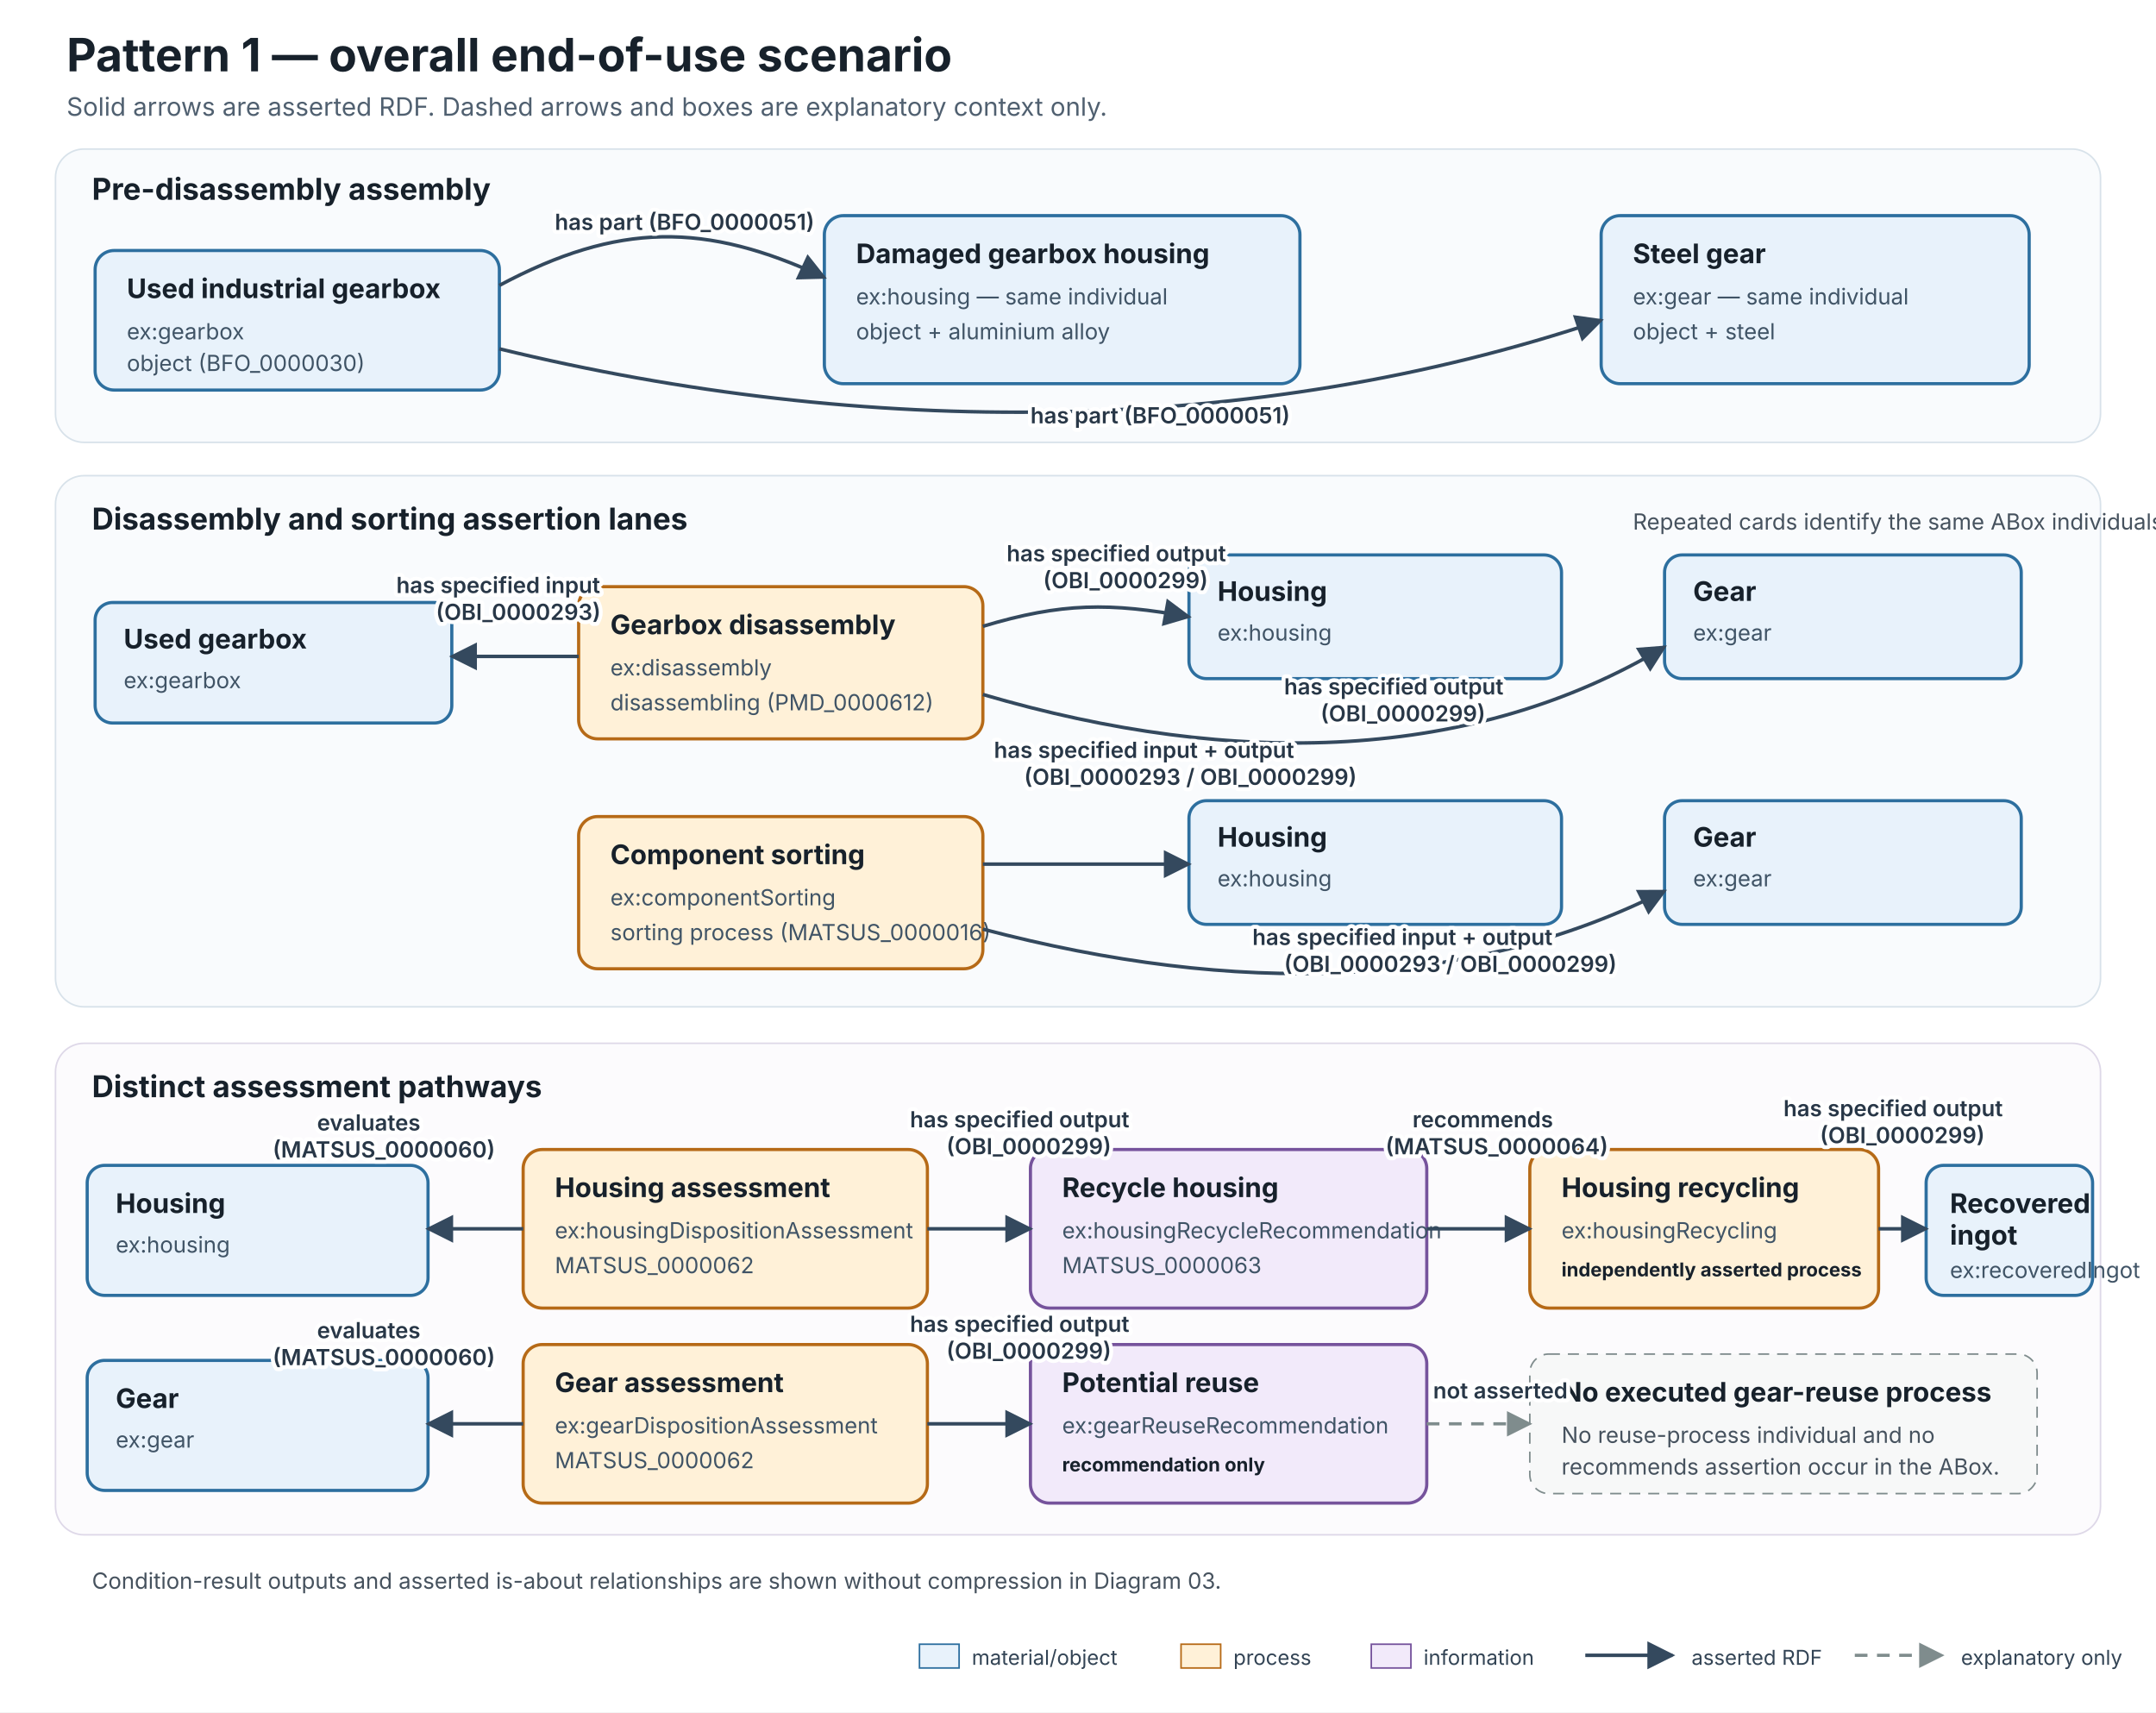
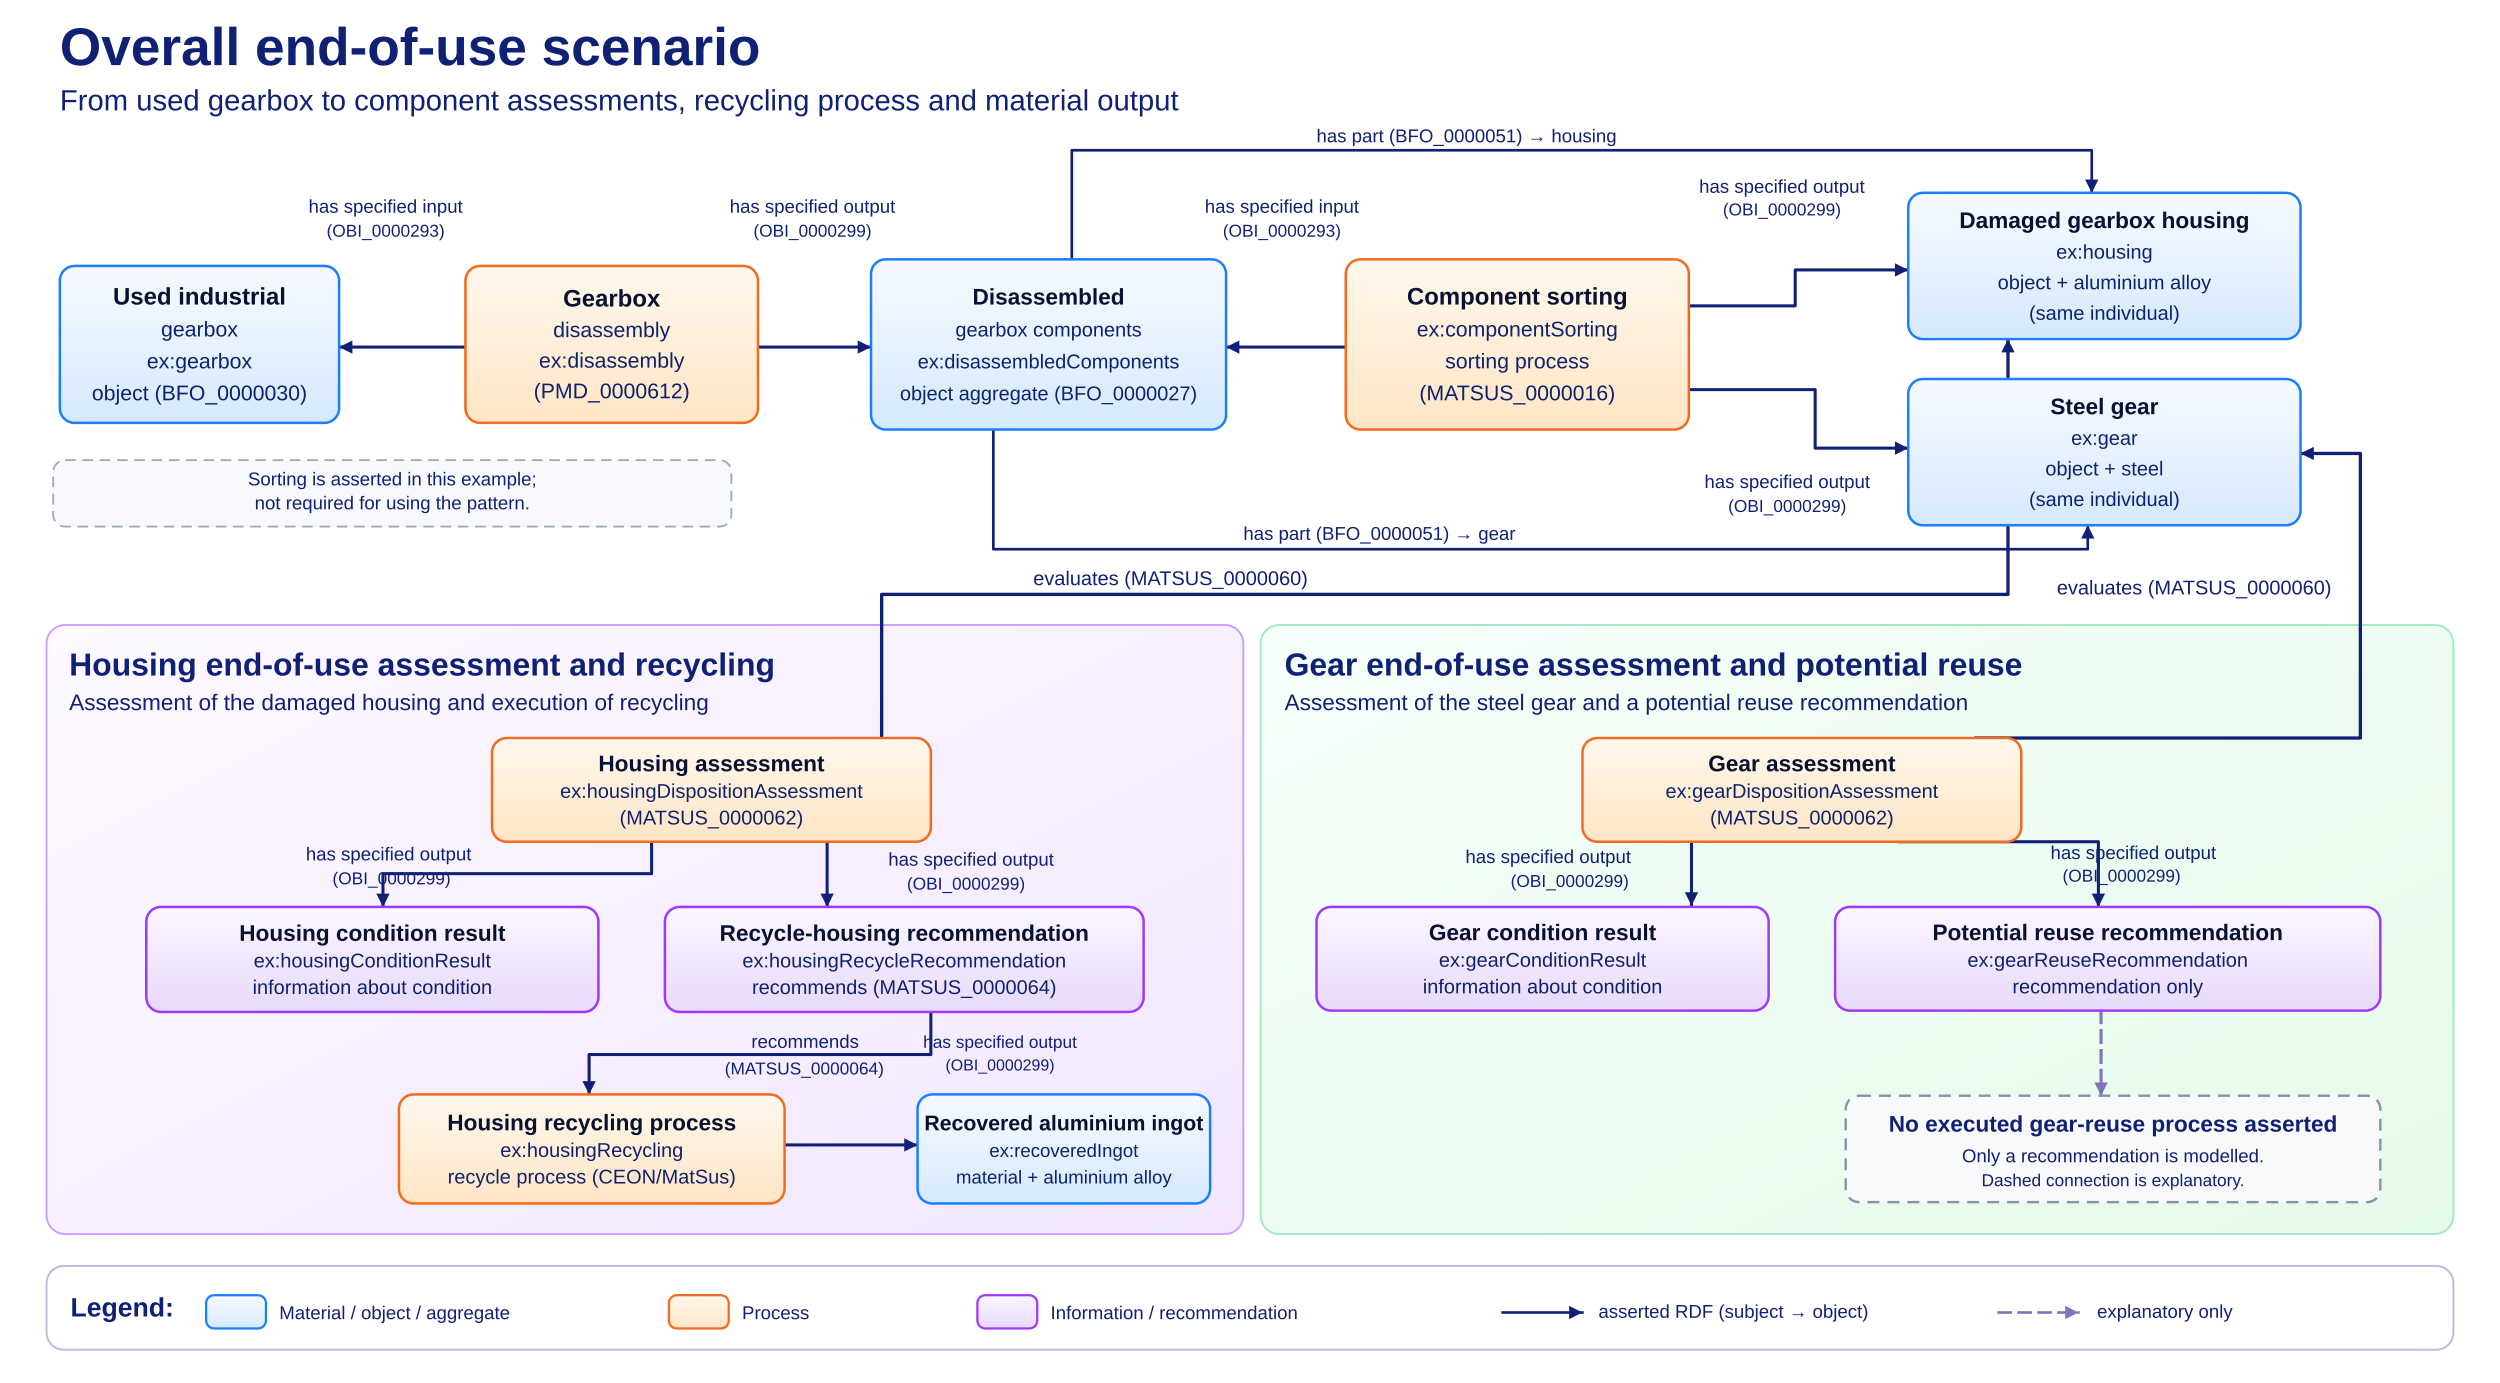
- <svg xmlns="http://www.w3.org/2000/svg" width="1360" height="1080" viewBox="0 0 1360 1080" role="img" aria-labelledby="title desc">
+ <svg xmlns="http://www.w3.org/2000/svg" baseProfile="full" height="1040px" version="1.1" viewBox="0 0 1880 1040" width="1880px">
  <defs>
-     <marker id="arrow" viewBox="0 0 10 10" refX="9" refY="5" markerWidth="8" markerHeight="8" orient="auto">
-       <path d="M0 0L10 5L0 10z" fill="#34495e" />
+     <marker id="arrow" markerHeight="10" markerUnits="userSpaceOnUse" markerWidth="12" orient="auto" refX="10" refY="5">
+       <path d="M0 0 L10 5 L0 10 Z" fill="#102074" />
    </marker>
-     <marker id="arrowNote" viewBox="0 0 10 10" refX="9" refY="5" markerWidth="8" markerHeight="8" orient="auto">
-       <path d="M0 0L10 5L0 10z" fill="#7f8c8d" />
+     <marker id="arrow-dashed" markerHeight="10" markerUnits="userSpaceOnUse" markerWidth="12" orient="auto" refX="10" refY="5">
+       <path d="M0 0 L10 5 L0 10 Z" fill="#8172bb" />
    </marker>
-     <style>
-       text{font-family:Inter,Segoe UI,Arial,sans-serif;fill:#17212b}
-       .title{font-size:29px;font-weight:700}.subtitle{font-size:16px;fill:#506070}
-       .panelTitle{font-size:19px;font-weight:700}.name{font-size:17px;font-weight:700}
-       .type{font-size:14px;fill:#405466}.note{font-size:14px;fill:#46525e}
-       .edgeLabel{font-size:14px;font-weight:600;fill:#283747;paint-order:stroke;stroke:#fff;stroke-width:5px;stroke-linejoin:round}
-       .legend{font-size:13px;fill:#334455}.badge{font-size:12px;font-weight:700}
-       .material{fill:#e8f2fb;stroke:#2d6f9f}.process{fill:#fff1d8;stroke:#b66a17}
-       .info{fill:#f2eafa;stroke:#76539c}.annotation{fill:#f7f8f8;stroke:#7f8c8d;stroke-dasharray:7 5}
-       .node{stroke-width:2}.edge{fill:none;stroke:#34495e;stroke-width:2.2;marker-end:url(#arrow)}
-       .narrative{fill:none;stroke:#7f8c8d;stroke-width:2;stroke-dasharray:8 6;marker-end:url(#arrowNote)}
-     </style>
+     <linearGradient id="matgrad" x1="0%" x2="0%" y1="0%" y2="100%">
+       <stop offset="0%" stop-color="#f6faff" />
+       <stop offset="100%" stop-color="#d6e9fe" />
+     </linearGradient>
+     <linearGradient id="procgrad" x1="0%" x2="0%" y1="0%" y2="100%">
+       <stop offset="0%" stop-color="#fff8ed" />
+       <stop offset="100%" stop-color="#ffe5c5" />
+     </linearGradient>
+     <linearGradient id="infograd" x1="0%" x2="0%" y1="0%" y2="100%">
+       <stop offset="0%" stop-color="#fbf7ff" />
+       <stop offset="100%" stop-color="#e8d9fb" />
+     </linearGradient>
+     <linearGradient id="panell" x1="0%" x2="100%" y1="0%" y2="100%">
+       <stop offset="0%" stop-color="#fdf9ff" />
+       <stop offset="100%" stop-color="#f2e7ff" />
+     </linearGradient>
+     <linearGradient id="panelr" x1="0%" x2="100%" y1="0%" y2="100%">
+       <stop offset="0%" stop-color="#f7fffa" />
+       <stop offset="100%" stop-color="#e4fae9" />
+     </linearGradient>
  </defs>
-   <rect width="1360" height="1080" fill="#fff" />
-   <text class="title" x="42" y="45">Pattern 1 — overall end-of-use scenario</text>
-   <text class="subtitle" x="42" y="73">Solid arrows are asserted RDF. Dashed arrows and boxes are explanatory context only.</text>
-   <rect x="35" y="94" width="1290" height="185" rx="18" fill="#f9fbfd" stroke="#d8e2ea" />
-   <text class="panelTitle" x="58" y="126">Pre-disassembly assembly</text>
-   <g id="assembly-gearbox">
-     <rect class="node material" x="60" y="158" width="255" height="88" rx="12" />
-     <text class="name" x="80" y="188">Used industrial gearbox</text>
-     <text class="type" x="80" y="214">ex:gearbox</text>
-     <text class="type" x="80" y="234">object (BFO_0000030)</text>
+   <rect fill="white" height="1040" width="1880" x="0" y="0" />
+   <text fill="#102074" font-family="Arial, Segoe UI, sans-serif" font-size="40" font-weight="bold" text-anchor="start" x="45" y="49">Overall end-of-use scenario</text>
+   <text fill="#102074" font-family="Arial, Segoe UI, sans-serif" font-size="22" font-weight="normal" text-anchor="start" x="45" y="83">From used gearbox to component assessments, recycling process and material output</text>
+   <rect fill="url(#panell)" height="458" rx="14" stroke="#cc9dff" stroke-width="1.4" width="900" x="35" y="470" />
+   <rect fill="url(#panelr)" height="458" rx="14" stroke="#9fe9be" stroke-width="1.4" width="897" x="948" y="470" />
+   <text fill="#102074" font-family="Arial, Segoe UI, sans-serif" font-size="24" font-weight="bold" text-anchor="start" x="52" y="508">Housing end-of-use assessment and recycling</text>
+   <text fill="#102074" font-family="Arial, Segoe UI, sans-serif" font-size="17" font-weight="normal" text-anchor="start" x="52" y="534">Assessment of the damaged housing and execution of recycling</text>
+   <text fill="#102074" font-family="Arial, Segoe UI, sans-serif" font-size="24" font-weight="bold" text-anchor="start" x="966" y="508">Gear end-of-use assessment and potential reuse</text>
+   <text fill="#102074" font-family="Arial, Segoe UI, sans-serif" font-size="17" font-weight="normal" text-anchor="start" x="966" y="534">Assessment of the steel gear and a potential reuse recommendation</text>
+   <path d="M 350 261 L 255 261" fill="none" marker-end="url(#arrow)" stroke="#102074" stroke-linecap="square" stroke-linejoin="round" stroke-width="2.3" />
+   <text fill="#102074" font-family="Arial, Segoe UI, sans-serif" font-size="14" font-weight="normal" text-anchor="middle" x="290" y="160">has specified input</text>
+   <text fill="#102074" font-family="Arial, Segoe UI, sans-serif" font-size="13" font-weight="normal" text-anchor="middle" x="290" y="178">(OBI_0000293)</text>
+   <path d="M 570 261 L 655 261" fill="none" marker-end="url(#arrow)" stroke="#102074" stroke-linecap="square" stroke-linejoin="round" stroke-width="2.3" />
+   <text fill="#102074" font-family="Arial, Segoe UI, sans-serif" font-size="14" font-weight="normal" text-anchor="middle" x="611" y="160">has specified output</text>
+   <text fill="#102074" font-family="Arial, Segoe UI, sans-serif" font-size="13" font-weight="normal" text-anchor="middle" x="611" y="178">(OBI_0000299)</text>
+   <path d="M 1012 261 L 922 261" fill="none" marker-end="url(#arrow)" stroke="#102074" stroke-linecap="square" stroke-linejoin="round" stroke-width="2.3" />
+   <text fill="#102074" font-family="Arial, Segoe UI, sans-serif" font-size="14" font-weight="normal" text-anchor="middle" x="964" y="160">has specified input</text>
+   <text fill="#102074" font-family="Arial, Segoe UI, sans-serif" font-size="13" font-weight="normal" text-anchor="middle" x="964" y="178">(OBI_0000293)</text>
+   <path d="M 1270 230 L 1350 230 L 1350 203 L 1435 203" fill="none" marker-end="url(#arrow)" stroke="#102074" stroke-linecap="square" stroke-linejoin="round" stroke-width="2.3" />
+   <text fill="#102074" font-family="Arial, Segoe UI, sans-serif" font-size="14" font-weight="normal" text-anchor="middle" x="1340" y="145">has specified output</text>
+   <text fill="#102074" font-family="Arial, Segoe UI, sans-serif" font-size="13" font-weight="normal" text-anchor="middle" x="1340" y="162">(OBI_0000299)</text>
+   <path d="M 1270 293 L 1365 293 L 1365 337 L 1435 337" fill="none" marker-end="url(#arrow)" stroke="#102074" stroke-linecap="square" stroke-linejoin="round" stroke-width="2.3" />
+   <text fill="#102074" font-family="Arial, Segoe UI, sans-serif" font-size="14" font-weight="normal" text-anchor="middle" x="1344" y="367">has specified output</text>
+   <text fill="#102074" font-family="Arial, Segoe UI, sans-serif" font-size="13" font-weight="normal" text-anchor="middle" x="1344" y="385">(OBI_0000299)</text>
+   <path d="M 806 195 L 806 113 L 1573 113 L 1573 145" fill="none" marker-end="url(#arrow)" stroke="#102074" stroke-linecap="square" stroke-linejoin="round" stroke-width="2.0" />
+   <text fill="#102074" font-family="Arial, Segoe UI, sans-serif" font-size="14" font-weight="normal" text-anchor="start" x="990" y="107">has part (BFO_0000051) → housing</text>
+   <path d="M 747 323 L 747 413 L 1570 413 L 1570 395" fill="none" marker-end="url(#arrow)" stroke="#102074" stroke-linecap="square" stroke-linejoin="round" stroke-width="2.0" />
+   <text fill="#102074" font-family="Arial, Segoe UI, sans-serif" font-size="14" font-weight="normal" text-anchor="start" x="935" y="406">has part (BFO_0000051) → gear</text>
+   <path d="M 663 555 L 663 447 L 1510 447 L 1510 255" fill="none" marker-end="url(#arrow)" stroke="#102074" stroke-linecap="square" stroke-linejoin="round" stroke-width="2.5" />
+   <text fill="#102074" font-family="Arial, Segoe UI, sans-serif" font-size="15" font-weight="normal" text-anchor="start" x="777" y="440">evaluates (MATSUS_0000060)</text>
+   <path d="M 1486 555 L 1775 555 L 1775 341 L 1730 341" fill="none" marker-end="url(#arrow)" stroke="#102074" stroke-linecap="square" stroke-linejoin="round" stroke-width="2.5" />
+   <text fill="#102074" font-family="Arial, Segoe UI, sans-serif" font-size="15" font-weight="normal" text-anchor="middle" x="1650" y="447">evaluates (MATSUS_0000060)</text>
+   <path d="M 490 633 L 490 657 L 288 657 L 288 682" fill="none" marker-end="url(#arrow)" stroke="#102074" stroke-linecap="square" stroke-linejoin="round" stroke-width="2.3" />
+   <text fill="#102074" font-family="Arial, Segoe UI, sans-serif" font-size="14" font-weight="normal" text-anchor="start" x="230" y="647">has specified output</text>
+   <text fill="#102074" font-family="Arial, Segoe UI, sans-serif" font-size="13" font-weight="normal" text-anchor="start" x="250" y="665">(OBI_0000299)</text>
+   <path d="M 622 633 L 622 682" fill="none" marker-end="url(#arrow)" stroke="#102074" stroke-linecap="square" stroke-linejoin="round" stroke-width="2.3" />
+   <text fill="#102074" font-family="Arial, Segoe UI, sans-serif" font-size="14" font-weight="normal" text-anchor="start" x="668" y="651">has specified output</text>
+   <text fill="#102074" font-family="Arial, Segoe UI, sans-serif" font-size="13" font-weight="normal" text-anchor="start" x="682" y="669">(OBI_0000299)</text>
+   <path d="M 700 761 L 700 793 L 443 793 L 443 823" fill="none" marker-end="url(#arrow)" stroke="#102074" stroke-linecap="square" stroke-linejoin="round" stroke-width="2.3" />
+   <text fill="#102074" font-family="Arial, Segoe UI, sans-serif" font-size="14" font-weight="normal" text-anchor="start" x="565" y="788">recommends</text>
+   <text fill="#102074" font-family="Arial, Segoe UI, sans-serif" font-size="13" font-weight="normal" text-anchor="start" x="545" y="808">(MATSUS_0000064)</text>
+   <path d="M 590 861 L 690 861" fill="none" marker-end="url(#arrow)" stroke="#102074" stroke-linecap="square" stroke-linejoin="round" stroke-width="2.3" />
+   <text fill="#102074" font-family="Arial, Segoe UI, sans-serif" font-size="13" font-weight="normal" text-anchor="middle" x="752" y="788">has specified output</text>
+   <text fill="#102074" font-family="Arial, Segoe UI, sans-serif" font-size="12" font-weight="normal" text-anchor="middle" x="752" y="805">(OBI_0000299)</text>
+   <path d="M 1272 633 L 1272 681" fill="none" marker-end="url(#arrow)" stroke="#102074" stroke-linecap="square" stroke-linejoin="round" stroke-width="2.3" />
+   <text fill="#102074" font-family="Arial, Segoe UI, sans-serif" font-size="14" font-weight="normal" text-anchor="start" x="1102" y="649">has specified output</text>
+   <text fill="#102074" font-family="Arial, Segoe UI, sans-serif" font-size="13" font-weight="normal" text-anchor="start" x="1136" y="667">(OBI_0000299)</text>
+   <path d="M 1428 633 L 1578 633 L 1578 682" fill="none" marker-end="url(#arrow)" stroke="#102074" stroke-linecap="square" stroke-linejoin="round" stroke-width="2.3" />
+   <text fill="#102074" font-family="Arial, Segoe UI, sans-serif" font-size="14" font-weight="normal" text-anchor="start" x="1542" y="646">has specified output</text>
+   <text fill="#102074" font-family="Arial, Segoe UI, sans-serif" font-size="13" font-weight="normal" text-anchor="start" x="1551" y="663">(OBI_0000299)</text>
+   <path d="M 1580 760 L 1580 824" fill="none" marker-end="url(#arrow-dashed)" stroke="#8172bb" stroke-dasharray="9 6" stroke-linecap="square" stroke-linejoin="round" stroke-width="2.3" />
+   <g id="used-gearbox">
+     <rect fill="url(#matgrad)" height="118" rx="11" ry="11" stroke="#1d7ffc" stroke-width="1.9" width="210" x="45" y="200" />
+     <text fill="#071132" font-family="Arial, Segoe UI, sans-serif" font-size="18" font-weight="bold" text-anchor="middle" x="150.0" y="229.0">Used industrial</text>
+     <text fill="#0e226c" font-family="Arial, Segoe UI, sans-serif" font-size="16" font-weight="normal" text-anchor="middle" x="150.0" y="253.0">gearbox</text>
+     <text fill="#0e226c" font-family="Arial, Segoe UI, sans-serif" font-size="16" font-weight="normal" text-anchor="middle" x="150.0" y="277.0">ex:gearbox</text>
+     <text fill="#0e226c" font-family="Arial, Segoe UI, sans-serif" font-size="16" font-weight="normal" text-anchor="middle" x="150.0" y="301.0">object (BFO_0000030)</text>
  </g>
-   <g id="assembly-housing">
-     <rect class="node material" x="520" y="136" width="300" height="106" rx="12" />
-     <text class="name" x="540" y="166">Damaged gearbox housing</text>
-     <text class="type" x="540" y="192">ex:housing — same individual</text>
-     <text class="type" x="540" y="214">object + aluminium alloy</text>
+   <g id="gearbox-disassembly">
+     <rect fill="url(#procgrad)" height="118" rx="11" ry="11" stroke="#f16b20" stroke-width="1.9" width="220" x="350" y="200" />
+     <text fill="#071132" font-family="Arial, Segoe UI, sans-serif" font-size="18" font-weight="bold" text-anchor="middle" x="460.0" y="230.5">Gearbox</text>
+     <text fill="#0e226c" font-family="Arial, Segoe UI, sans-serif" font-size="16" font-weight="normal" text-anchor="middle" x="460.0" y="253.5">disassembly</text>
+     <text fill="#0e226c" font-family="Arial, Segoe UI, sans-serif" font-size="16" font-weight="normal" text-anchor="middle" x="460.0" y="276.5">ex:disassembly</text>
+     <text fill="#0e226c" font-family="Arial, Segoe UI, sans-serif" font-size="16" font-weight="normal" text-anchor="middle" x="460.0" y="299.5">(PMD_0000612)</text>
  </g>
-   <g id="assembly-gear">
-     <rect class="node material" x="1010" y="136" width="270" height="106" rx="12" />
-     <text class="name" x="1030" y="166">Steel gear</text>
-     <text class="type" x="1030" y="192">ex:gear — same individual</text>
-     <text class="type" x="1030" y="214">object + steel</text>
+   <g id="disassembled-components">
+     <rect fill="url(#matgrad)" height="128" rx="11" ry="11" stroke="#1d7ffc" stroke-width="1.9" width="267" x="655" y="195" />
+     <text fill="#071132" font-family="Arial, Segoe UI, sans-serif" font-size="17" font-weight="bold" text-anchor="middle" x="788.5" y="229.0">Disassembled</text>
+     <text fill="#0e226c" font-family="Arial, Segoe UI, sans-serif" font-size="15" font-weight="normal" text-anchor="middle" x="788.5" y="253.0">gearbox components</text>
+     <text fill="#0e226c" font-family="Arial, Segoe UI, sans-serif" font-size="15" font-weight="normal" text-anchor="middle" x="788.5" y="277.0">ex:disassembledComponents</text>
+     <text fill="#0e226c" font-family="Arial, Segoe UI, sans-serif" font-size="15" font-weight="normal" text-anchor="middle" x="788.5" y="301.0">object aggregate (BFO_0000027)</text>
  </g>
-   <path class="edge" d="M315 180 C390 140 445 140 520 175" />
-   <text class="edgeLabel" x="350" y="145">has part (BFO_0000051)</text>
-   <path class="edge" d="M315 220 C545 276 790 276 1010 202" />
-   <text class="edgeLabel" x="650" y="267">has part (BFO_0000051)</text>
-   <rect x="35" y="300" width="1290" height="335" rx="18" fill="#f9fbfd" stroke="#d8e2ea" />
-   <text class="panelTitle" x="58" y="334">Disassembly and sorting assertion lanes</text>
-   <text class="note" x="1030" y="334">Repeated cards identify the same ABox individuals.</text>
-   <g id="disassembly-input">
-     <rect class="node material" x="60" y="380" width="225" height="76" rx="11" />
-     <text class="name" x="78" y="409">Used gearbox</text>
-     <text class="type" x="78" y="434">ex:gearbox</text>
+   <g id="component-sorting">
+     <rect fill="url(#procgrad)" height="128" rx="11" ry="11" stroke="#f16b20" stroke-width="1.9" width="258" x="1012" y="195" />
+     <text fill="#071132" font-family="Arial, Segoe UI, sans-serif" font-size="18" font-weight="bold" text-anchor="middle" x="1141.0" y="229.0">Component sorting</text>
+     <text fill="#0e226c" font-family="Arial, Segoe UI, sans-serif" font-size="16" font-weight="normal" text-anchor="middle" x="1141.0" y="253.0">ex:componentSorting</text>
+     <text fill="#0e226c" font-family="Arial, Segoe UI, sans-serif" font-size="16" font-weight="normal" text-anchor="middle" x="1141.0" y="277.0">sorting process</text>
+     <text fill="#0e226c" font-family="Arial, Segoe UI, sans-serif" font-size="16" font-weight="normal" text-anchor="middle" x="1141.0" y="301.0">(MATSUS_0000016)</text>
  </g>
-   <g id="disassembly">
-     <rect class="node process" x="365" y="370" width="255" height="96" rx="12" />
-     <text class="name" x="385" y="400">Gearbox disassembly</text>
-     <text class="type" x="385" y="426">ex:disassembly</text>
-     <text class="type" x="385" y="448">disassembling (PMD_0000612)</text>
+   <g id="housing">
+     <rect fill="url(#matgrad)" height="110" rx="11" ry="11" stroke="#1d7ffc" stroke-width="1.9" width="295" x="1435" y="145" />
+     <text fill="#071132" font-family="Arial, Segoe UI, sans-serif" font-size="17" font-weight="bold" text-anchor="middle" x="1582.5" y="171.5">Damaged gearbox housing</text>
+     <text fill="#0e226c" font-family="Arial, Segoe UI, sans-serif" font-size="15" font-weight="normal" text-anchor="middle" x="1582.5" y="194.5">ex:housing</text>
+     <text fill="#0e226c" font-family="Arial, Segoe UI, sans-serif" font-size="15" font-weight="normal" text-anchor="middle" x="1582.5" y="217.5">object + aluminium alloy</text>
+     <text fill="#0e226c" font-family="Arial, Segoe UI, sans-serif" font-size="15" font-weight="normal" text-anchor="middle" x="1582.5" y="240.5">(same individual)</text>
  </g>
-   <g id="disassembly-housing">
-     <rect class="node material" x="750" y="350" width="235" height="78" rx="11" />
-     <text class="name" x="768" y="379">Housing</text>
-     <text class="type" x="768" y="404">ex:housing</text>
+   <g id="gear">
+     <rect fill="url(#matgrad)" height="110" rx="11" ry="11" stroke="#1d7ffc" stroke-width="1.9" width="295" x="1435" y="285" />
+     <text fill="#071132" font-family="Arial, Segoe UI, sans-serif" font-size="17" font-weight="bold" text-anchor="middle" x="1582.5" y="311.5">Steel gear</text>
+     <text fill="#0e226c" font-family="Arial, Segoe UI, sans-serif" font-size="15" font-weight="normal" text-anchor="middle" x="1582.5" y="334.5">ex:gear</text>
+     <text fill="#0e226c" font-family="Arial, Segoe UI, sans-serif" font-size="15" font-weight="normal" text-anchor="middle" x="1582.5" y="357.5">object + steel</text>
+     <text fill="#0e226c" font-family="Arial, Segoe UI, sans-serif" font-size="15" font-weight="normal" text-anchor="middle" x="1582.5" y="380.5">(same individual)</text>
  </g>
-   <g id="disassembly-gear">
-     <rect class="node material" x="1050" y="350" width="225" height="78" rx="11" />
-     <text class="name" x="1068" y="379">Gear</text>
-     <text class="type" x="1068" y="404">ex:gear</text>
+   <rect fill="#f8f9fc" height="50" rx="9" stroke="#9eabba" stroke-dasharray="8 5" stroke-width="1.4" width="510" x="40" y="346" />
+   <text fill="#102074" font-family="Arial, Segoe UI, sans-serif" font-size="14" font-weight="normal" text-anchor="middle" x="295" y="365">Sorting is asserted in this example;</text>
+   <text fill="#102074" font-family="Arial, Segoe UI, sans-serif" font-size="14" font-weight="normal" text-anchor="middle" x="295" y="383">not required for using the pattern.</text>
+   <g id="housing-assessment">
+     <rect fill="url(#procgrad)" height="78" rx="11" ry="11" stroke="#f16b20" stroke-width="1.9" width="330" x="370" y="555" />
+     <text fill="#071132" font-family="Arial, Segoe UI, sans-serif" font-size="17" font-weight="bold" text-anchor="middle" x="535.0" y="580.0">Housing assessment</text>
+     <text fill="#0e226c" font-family="Arial, Segoe UI, sans-serif" font-size="15" font-weight="normal" text-anchor="middle" x="535.0" y="600.0">ex:housingDispositionAssessment</text>
+     <text fill="#0e226c" font-family="Arial, Segoe UI, sans-serif" font-size="15" font-weight="normal" text-anchor="middle" x="535.0" y="620.0">(MATSUS_0000062)</text>
  </g>
-   <path class="edge" d="M365 414 L285 414" />
-   <text class="edgeLabel" x="250" y="374">has specified input</text>
-   <text class="edgeLabel" x="275" y="391">(OBI_0000293)</text>
-   <path class="edge" d="M620 395 C670 380 700 380 750 389" />
-   <text class="edgeLabel" x="635" y="354">has specified output</text>
-   <text class="edgeLabel" x="658" y="371">(OBI_0000299)</text>
-   <path class="edge" d="M620 438 C780 485 930 480 1050 408" />
-   <text class="edgeLabel" x="810" y="438">has specified output</text>
-   <text class="edgeLabel" x="833" y="455">(OBI_0000299)</text>
-   <g id="sorting">
-     <rect class="node process" x="365" y="515" width="255" height="96" rx="12" />
-     <text class="name" x="385" y="545">Component sorting</text>
-     <text class="type" x="385" y="571">ex:componentSorting</text>
-     <text class="type" x="385" y="593">sorting process (MATSUS_0000016)</text>
-   </g>
-   <g id="sorting-housing">
-     <rect class="node material" x="750" y="505" width="235" height="78" rx="11" />
-     <text class="name" x="768" y="534">Housing</text>
-     <text class="type" x="768" y="559">ex:housing</text>
-   </g>
-   <g id="sorting-gear">
-     <rect class="node material" x="1050" y="505" width="225" height="78" rx="11" />
-     <text class="name" x="1068" y="534">Gear</text>
-     <text class="type" x="1068" y="559">ex:gear</text>
-   </g>
-   <path class="edge" d="M620 545 L750 545" />
-   <text class="edgeLabel" x="627" y="478">has specified input + output</text>
-   <text class="edgeLabel" x="646" y="495">(OBI_0000293 / OBI_0000299)</text>
-   <path class="edge" d="M620 586 C780 628 925 625 1050 562" />
-   <text class="edgeLabel" x="790" y="596">has specified input + output</text>
-   <text class="edgeLabel" x="810" y="613">(OBI_0000293 / OBI_0000299)</text>
-   <rect x="35" y="658" width="1290" height="310" rx="18" fill="#fcfbfd" stroke="#ded8e8" />
-   <text class="panelTitle" x="58" y="692">Distinct assessment pathways</text>
-   <g id="housing-target">
-     <rect class="node material" x="55" y="735" width="215" height="82" rx="11" />
-     <text class="name" x="73" y="765">Housing</text>
-     <text class="type" x="73" y="790">ex:housing</text>
-   </g>
-   <g id="housing-assessment">
-     <rect class="node process" x="330" y="725" width="255" height="100" rx="12" />
-     <text class="name" x="350" y="755">Housing assessment</text>
-     <text class="type" x="350" y="781">ex:housingDispositionAssessment</text>
-     <text class="type" x="350" y="803">MATSUS_0000062</text>
+   <g id="housing-condition">
+     <rect fill="url(#infograd)" height="79" rx="11" ry="11" stroke="#a138fa" stroke-width="1.9" width="340" x="110" y="682" />
+     <text fill="#071132" font-family="Arial, Segoe UI, sans-serif" font-size="17" font-weight="bold" text-anchor="middle" x="280.0" y="707.5">Housing condition result</text>
+     <text fill="#0e226c" font-family="Arial, Segoe UI, sans-serif" font-size="15" font-weight="normal" text-anchor="middle" x="280.0" y="727.5">ex:housingConditionResult</text>
+     <text fill="#0e226c" font-family="Arial, Segoe UI, sans-serif" font-size="15" font-weight="normal" text-anchor="middle" x="280.0" y="747.5">information about condition</text>
  </g>
  <g id="housing-recommendation">
-     <rect class="node info" x="650" y="725" width="250" height="100" rx="12" />
-     <text class="name" x="670" y="755">Recycle housing</text>
-     <text class="type" x="670" y="781">ex:housingRecycleRecommendation</text>
-     <text class="type" x="670" y="803">MATSUS_0000063</text>
+     <rect fill="url(#infograd)" height="79" rx="11" ry="11" stroke="#a138fa" stroke-width="1.9" width="360" x="500" y="682" />
+     <text fill="#071132" font-family="Arial, Segoe UI, sans-serif" font-size="17" font-weight="bold" text-anchor="middle" x="680.0" y="707.5">Recycle-housing recommendation</text>
+     <text fill="#0e226c" font-family="Arial, Segoe UI, sans-serif" font-size="15" font-weight="normal" text-anchor="middle" x="680.0" y="727.5">ex:housingRecycleRecommendation</text>
+     <text fill="#0e226c" font-family="Arial, Segoe UI, sans-serif" font-size="15" font-weight="normal" text-anchor="middle" x="680.0" y="747.5">recommends (MATSUS_0000064)</text>
  </g>
  <g id="housing-recycling">
-     <rect class="node process" x="965" y="725" width="220" height="100" rx="12" />
-     <text class="name" x="985" y="755">Housing recycling</text>
-     <text class="type" x="985" y="781">ex:housingRecycling</text>
-     <text class="badge" x="985" y="805" fill="#9a4f00">independently asserted process</text>
+     <rect fill="url(#procgrad)" height="82" rx="11" ry="11" stroke="#f16b20" stroke-width="1.9" width="290" x="300" y="823" />
+     <text fill="#071132" font-family="Arial, Segoe UI, sans-serif" font-size="17" font-weight="bold" text-anchor="middle" x="445.0" y="850.0">Housing recycling process</text>
+     <text fill="#0e226c" font-family="Arial, Segoe UI, sans-serif" font-size="15" font-weight="normal" text-anchor="middle" x="445.0" y="870.0">ex:housingRecycling</text>
+     <text fill="#0e226c" font-family="Arial, Segoe UI, sans-serif" font-size="15" font-weight="normal" text-anchor="middle" x="445.0" y="890.0">recycle process (CEON/MatSus)</text>
  </g>
-   <g id="recovered-ingot">
-     <rect class="node material" x="1215" y="735" width="105" height="82" rx="11" />
-     <text class="name" x="1230" y="765">Recovered</text>
-     <text class="name" x="1230" y="785">ingot</text>
-     <text class="type" x="1230" y="806">ex:recoveredIngot</text>
-   </g>
-   <path class="edge" d="M330 775 L270 775" />
-   <text class="edgeLabel" x="200" y="713">evaluates</text>
-   <text class="edgeLabel" x="172" y="730">(MATSUS_0000060)</text>
-   <path class="edge" d="M585 775 L650 775" />
-   <text class="edgeLabel" x="574" y="711">has specified output</text>
-   <text class="edgeLabel" x="597" y="728">(OBI_0000299)</text>
-   <path class="edge" d="M900 775 L965 775" />
-   <text class="edgeLabel" x="891" y="711">recommends</text>
-   <text class="edgeLabel" x="874" y="728">(MATSUS_0000064)</text>
-   <path class="edge" d="M1185 775 L1215 775" />
-   <text class="edgeLabel" x="1125" y="704">has specified output</text>
-   <text class="edgeLabel" x="1148" y="721">(OBI_0000299)</text>
-   <g id="gear-target">
-     <rect class="node material" x="55" y="858" width="215" height="82" rx="11" />
-     <text class="name" x="73" y="888">Gear</text>
-     <text class="type" x="73" y="913">ex:gear</text>
+   <g id="ingot">
+     <rect fill="url(#matgrad)" height="82" rx="11" ry="11" stroke="#1d7ffc" stroke-width="1.9" width="220" x="690" y="823" />
+     <text fill="#071132" font-family="Arial, Segoe UI, sans-serif" font-size="16" font-weight="bold" text-anchor="middle" x="800.0" y="850.0">Recovered aluminium ingot</text>
+     <text fill="#0e226c" font-family="Arial, Segoe UI, sans-serif" font-size="14" font-weight="normal" text-anchor="middle" x="800.0" y="870.0">ex:recoveredIngot</text>
+     <text fill="#0e226c" font-family="Arial, Segoe UI, sans-serif" font-size="14" font-weight="normal" text-anchor="middle" x="800.0" y="890.0">material + aluminium alloy</text>
  </g>
  <g id="gear-assessment">
-     <rect class="node process" x="330" y="848" width="255" height="100" rx="12" />
-     <text class="name" x="350" y="878">Gear assessment</text>
-     <text class="type" x="350" y="904">ex:gearDispositionAssessment</text>
-     <text class="type" x="350" y="926">MATSUS_0000062</text>
+     <rect fill="url(#procgrad)" height="78" rx="11" ry="11" stroke="#f16b20" stroke-width="1.9" width="330" x="1190" y="555" />
+     <text fill="#071132" font-family="Arial, Segoe UI, sans-serif" font-size="17" font-weight="bold" text-anchor="middle" x="1355.0" y="580.0">Gear assessment</text>
+     <text fill="#0e226c" font-family="Arial, Segoe UI, sans-serif" font-size="15" font-weight="normal" text-anchor="middle" x="1355.0" y="600.0">ex:gearDispositionAssessment</text>
+     <text fill="#0e226c" font-family="Arial, Segoe UI, sans-serif" font-size="15" font-weight="normal" text-anchor="middle" x="1355.0" y="620.0">(MATSUS_0000062)</text>
+   </g>
+   <g id="gear-condition">
+     <rect fill="url(#infograd)" height="78" rx="11" ry="11" stroke="#a138fa" stroke-width="1.9" width="340" x="990" y="682" />
+     <text fill="#071132" font-family="Arial, Segoe UI, sans-serif" font-size="17" font-weight="bold" text-anchor="middle" x="1160.0" y="707.0">Gear condition result</text>
+     <text fill="#0e226c" font-family="Arial, Segoe UI, sans-serif" font-size="15" font-weight="normal" text-anchor="middle" x="1160.0" y="727.0">ex:gearConditionResult</text>
+     <text fill="#0e226c" font-family="Arial, Segoe UI, sans-serif" font-size="15" font-weight="normal" text-anchor="middle" x="1160.0" y="747.0">information about condition</text>
  </g>
  <g id="gear-recommendation">
-     <rect class="node info" x="650" y="848" width="250" height="100" rx="12" />
-     <text class="name" x="670" y="878">Potential reuse</text>
-     <text class="type" x="670" y="904">ex:gearReuseRecommendation</text>
-     <text class="badge" x="670" y="928" fill="#6b3f8c">recommendation only</text>
+     <rect fill="url(#infograd)" height="78" rx="11" ry="11" stroke="#a138fa" stroke-width="1.9" width="410" x="1380" y="682" />
+     <text fill="#071132" font-family="Arial, Segoe UI, sans-serif" font-size="17" font-weight="bold" text-anchor="middle" x="1585.0" y="707.0">Potential reuse recommendation</text>
+     <text fill="#0e226c" font-family="Arial, Segoe UI, sans-serif" font-size="15" font-weight="normal" text-anchor="middle" x="1585.0" y="727.0">ex:gearReuseRecommendation</text>
+     <text fill="#0e226c" font-family="Arial, Segoe UI, sans-serif" font-size="15" font-weight="normal" text-anchor="middle" x="1585.0" y="747.0">recommendation only</text>
  </g>
-   <g id="no-reuse">
-     <rect class="annotation" x="965" y="854" width="320" height="88" rx="12" />
-     <text class="name" x="985" y="884">No executed gear-reuse process</text>
-     <text class="note" x="985" y="910">No reuse-process individual and no</text>
-     <text class="note" x="985" y="930">recommends assertion occur in the ABox.</text>
-   </g>
-   <path class="edge" d="M330 898 L270 898" />
-   <text class="edgeLabel" x="200" y="844">evaluates</text>
-   <text class="edgeLabel" x="172" y="861">(MATSUS_0000060)</text>
-   <path class="edge" d="M585 898 L650 898" />
-   <text class="edgeLabel" x="574" y="840">has specified output</text>
-   <text class="edgeLabel" x="597" y="857">(OBI_0000299)</text>
-   <path class="narrative" d="M900 898 L965 898" />
-   <text class="edgeLabel" x="904" y="882">not asserted</text>
-   <text class="note" x="58" y="1002">Condition-result outputs and asserted is-about relationships are shown without compression in Diagram 03.</text>
-   <g transform="translate(580 1050)">
-     <rect class="material" x="0" y="-13" width="25" height="15" />
-     <text class="legend" x="33" y="0">material/object</text>
-     <rect class="process" x="165" y="-13" width="25" height="15" />
-     <text class="legend" x="198" y="0">process</text>
-     <rect class="info" x="285" y="-13" width="25" height="15" />
-     <text class="legend" x="318" y="0">information</text>
-     <line class="edge" x1="420" y1="-6" x2="475" y2="-6" />
-     <text class="legend" x="487" y="0">asserted RDF</text>
-     <line class="narrative" x1="590" y1="-6" x2="645" y2="-6" />
-     <text class="legend" x="657" y="0">explanatory only</text>
-   </g>
+   <rect fill="#f8f9fa" height="80" rx="10" stroke="#8694aa" stroke-dasharray="9 6" stroke-width="1.8" width="402" x="1388" y="824" />
+   <text fill="#102074" font-family="Arial, Segoe UI, sans-serif" font-size="17" font-weight="bold" text-anchor="middle" x="1589" y="851">No executed gear-reuse process asserted</text>
+   <text fill="#102074" font-family="Arial, Segoe UI, sans-serif" font-size="14" font-weight="normal" text-anchor="middle" x="1589" y="874">Only a recommendation is modelled.</text>
+   <text fill="#102074" font-family="Arial, Segoe UI, sans-serif" font-size="13" font-weight="normal" text-anchor="middle" x="1589" y="892">Dashed connection is explanatory.</text>
+   <rect fill="#ffffff" height="63" rx="13" stroke="#b7bedf" stroke-width="1.5" width="1810" x="35" y="952" />
+   <text fill="#102074" font-family="Arial, Segoe UI, sans-serif" font-size="20" font-weight="bold" text-anchor="start" x="53" y="990">Legend:</text>
+   <rect fill="url(#matgrad)" height="25" rx="6" stroke="#1d7ffc" stroke-width="1.7" width="45" x="155" y="974" />
+   <text fill="#102074" font-family="Arial, Segoe UI, sans-serif" font-size="14" font-weight="normal" text-anchor="start" x="210" y="992">Material / object / aggregate</text>
+   <rect fill="url(#procgrad)" height="25" rx="6" stroke="#f16b20" stroke-width="1.7" width="45" x="503" y="974" />
+   <text fill="#102074" font-family="Arial, Segoe UI, sans-serif" font-size="14" font-weight="normal" text-anchor="start" x="558" y="992">Process</text>
+   <rect fill="url(#infograd)" height="25" rx="6" stroke="#a138fa" stroke-width="1.7" width="45" x="735" y="974" />
+   <text fill="#102074" font-family="Arial, Segoe UI, sans-serif" font-size="14" font-weight="normal" text-anchor="start" x="790" y="992">Information / recommendation</text>
+   <path d="M 1130 987 L 1190 987" fill="none" marker-end="url(#arrow)" stroke="#102074" stroke-linecap="square" stroke-linejoin="round" stroke-width="2" />
+   <text fill="#102074" font-family="Arial, Segoe UI, sans-serif" font-size="14" font-weight="normal" text-anchor="start" x="1202" y="991">asserted RDF (subject → object)</text>
+   <path d="M 1503 987 L 1563 987" fill="none" marker-end="url(#arrow-dashed)" stroke="#8172bb" stroke-dasharray="9 6" stroke-linecap="square" stroke-linejoin="round" stroke-width="2" />
+   <text fill="#102074" font-family="Arial, Segoe UI, sans-serif" font-size="14" font-weight="normal" text-anchor="start" x="1577" y="991">explanatory only</text>
</svg>
